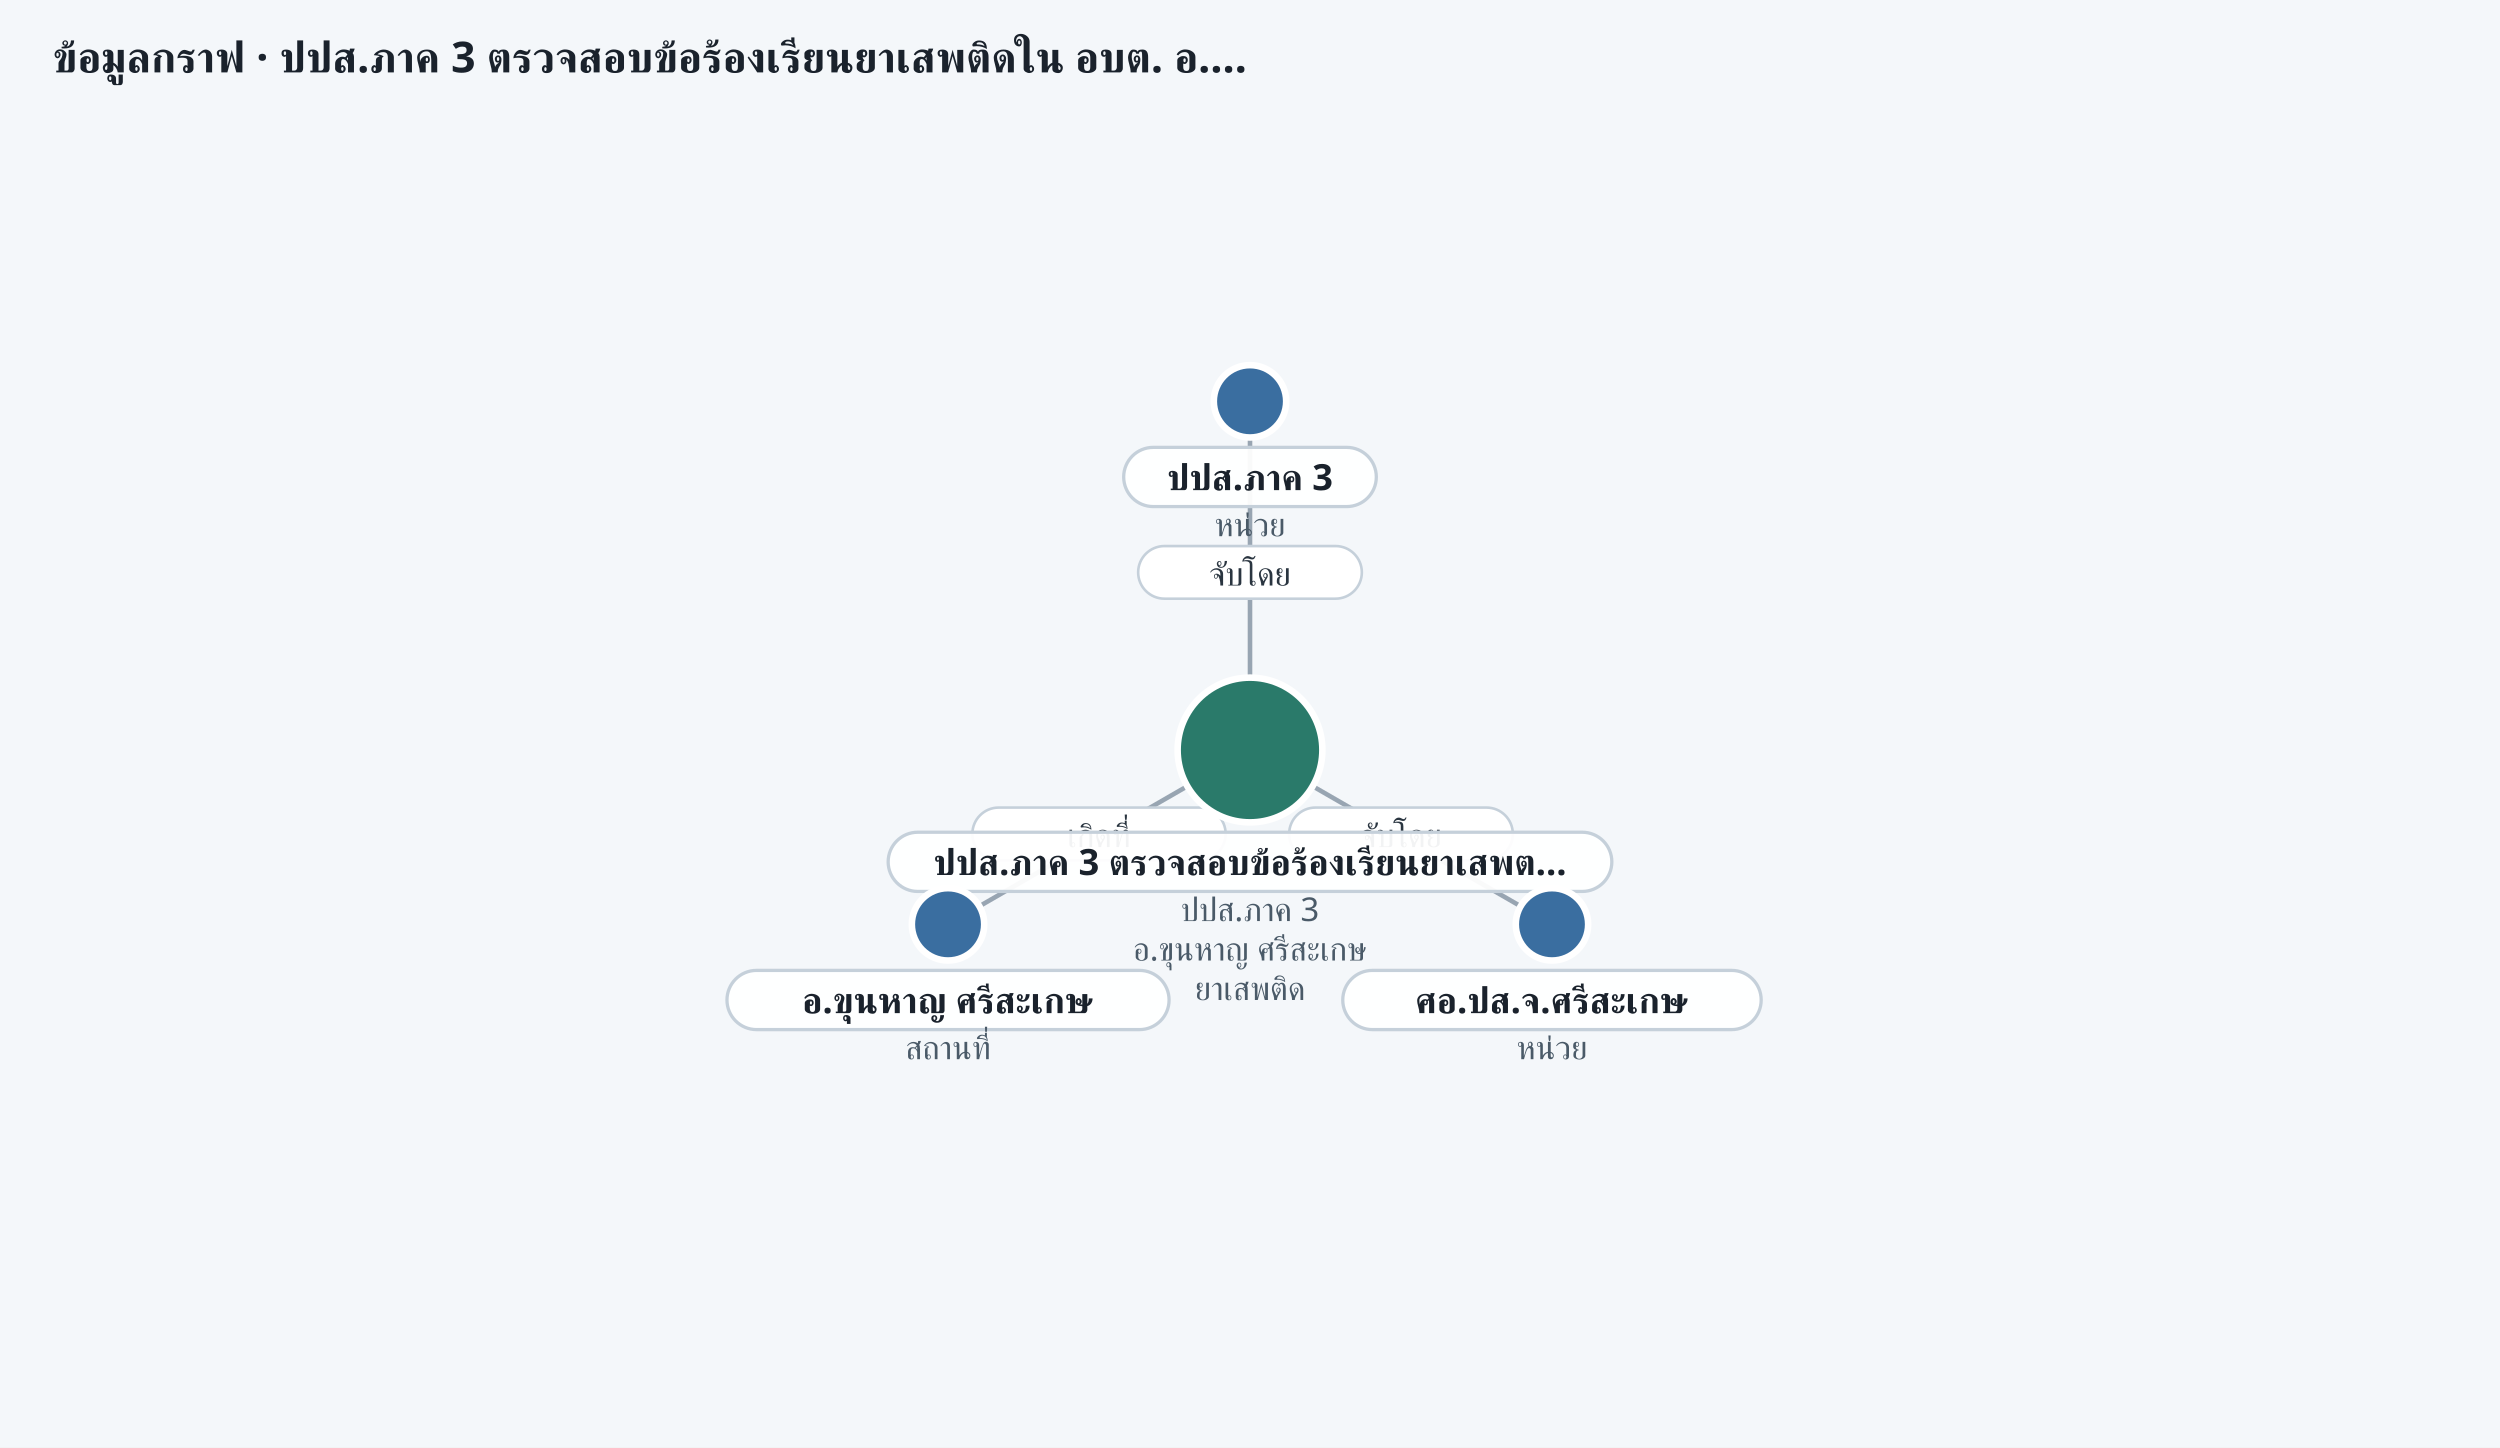
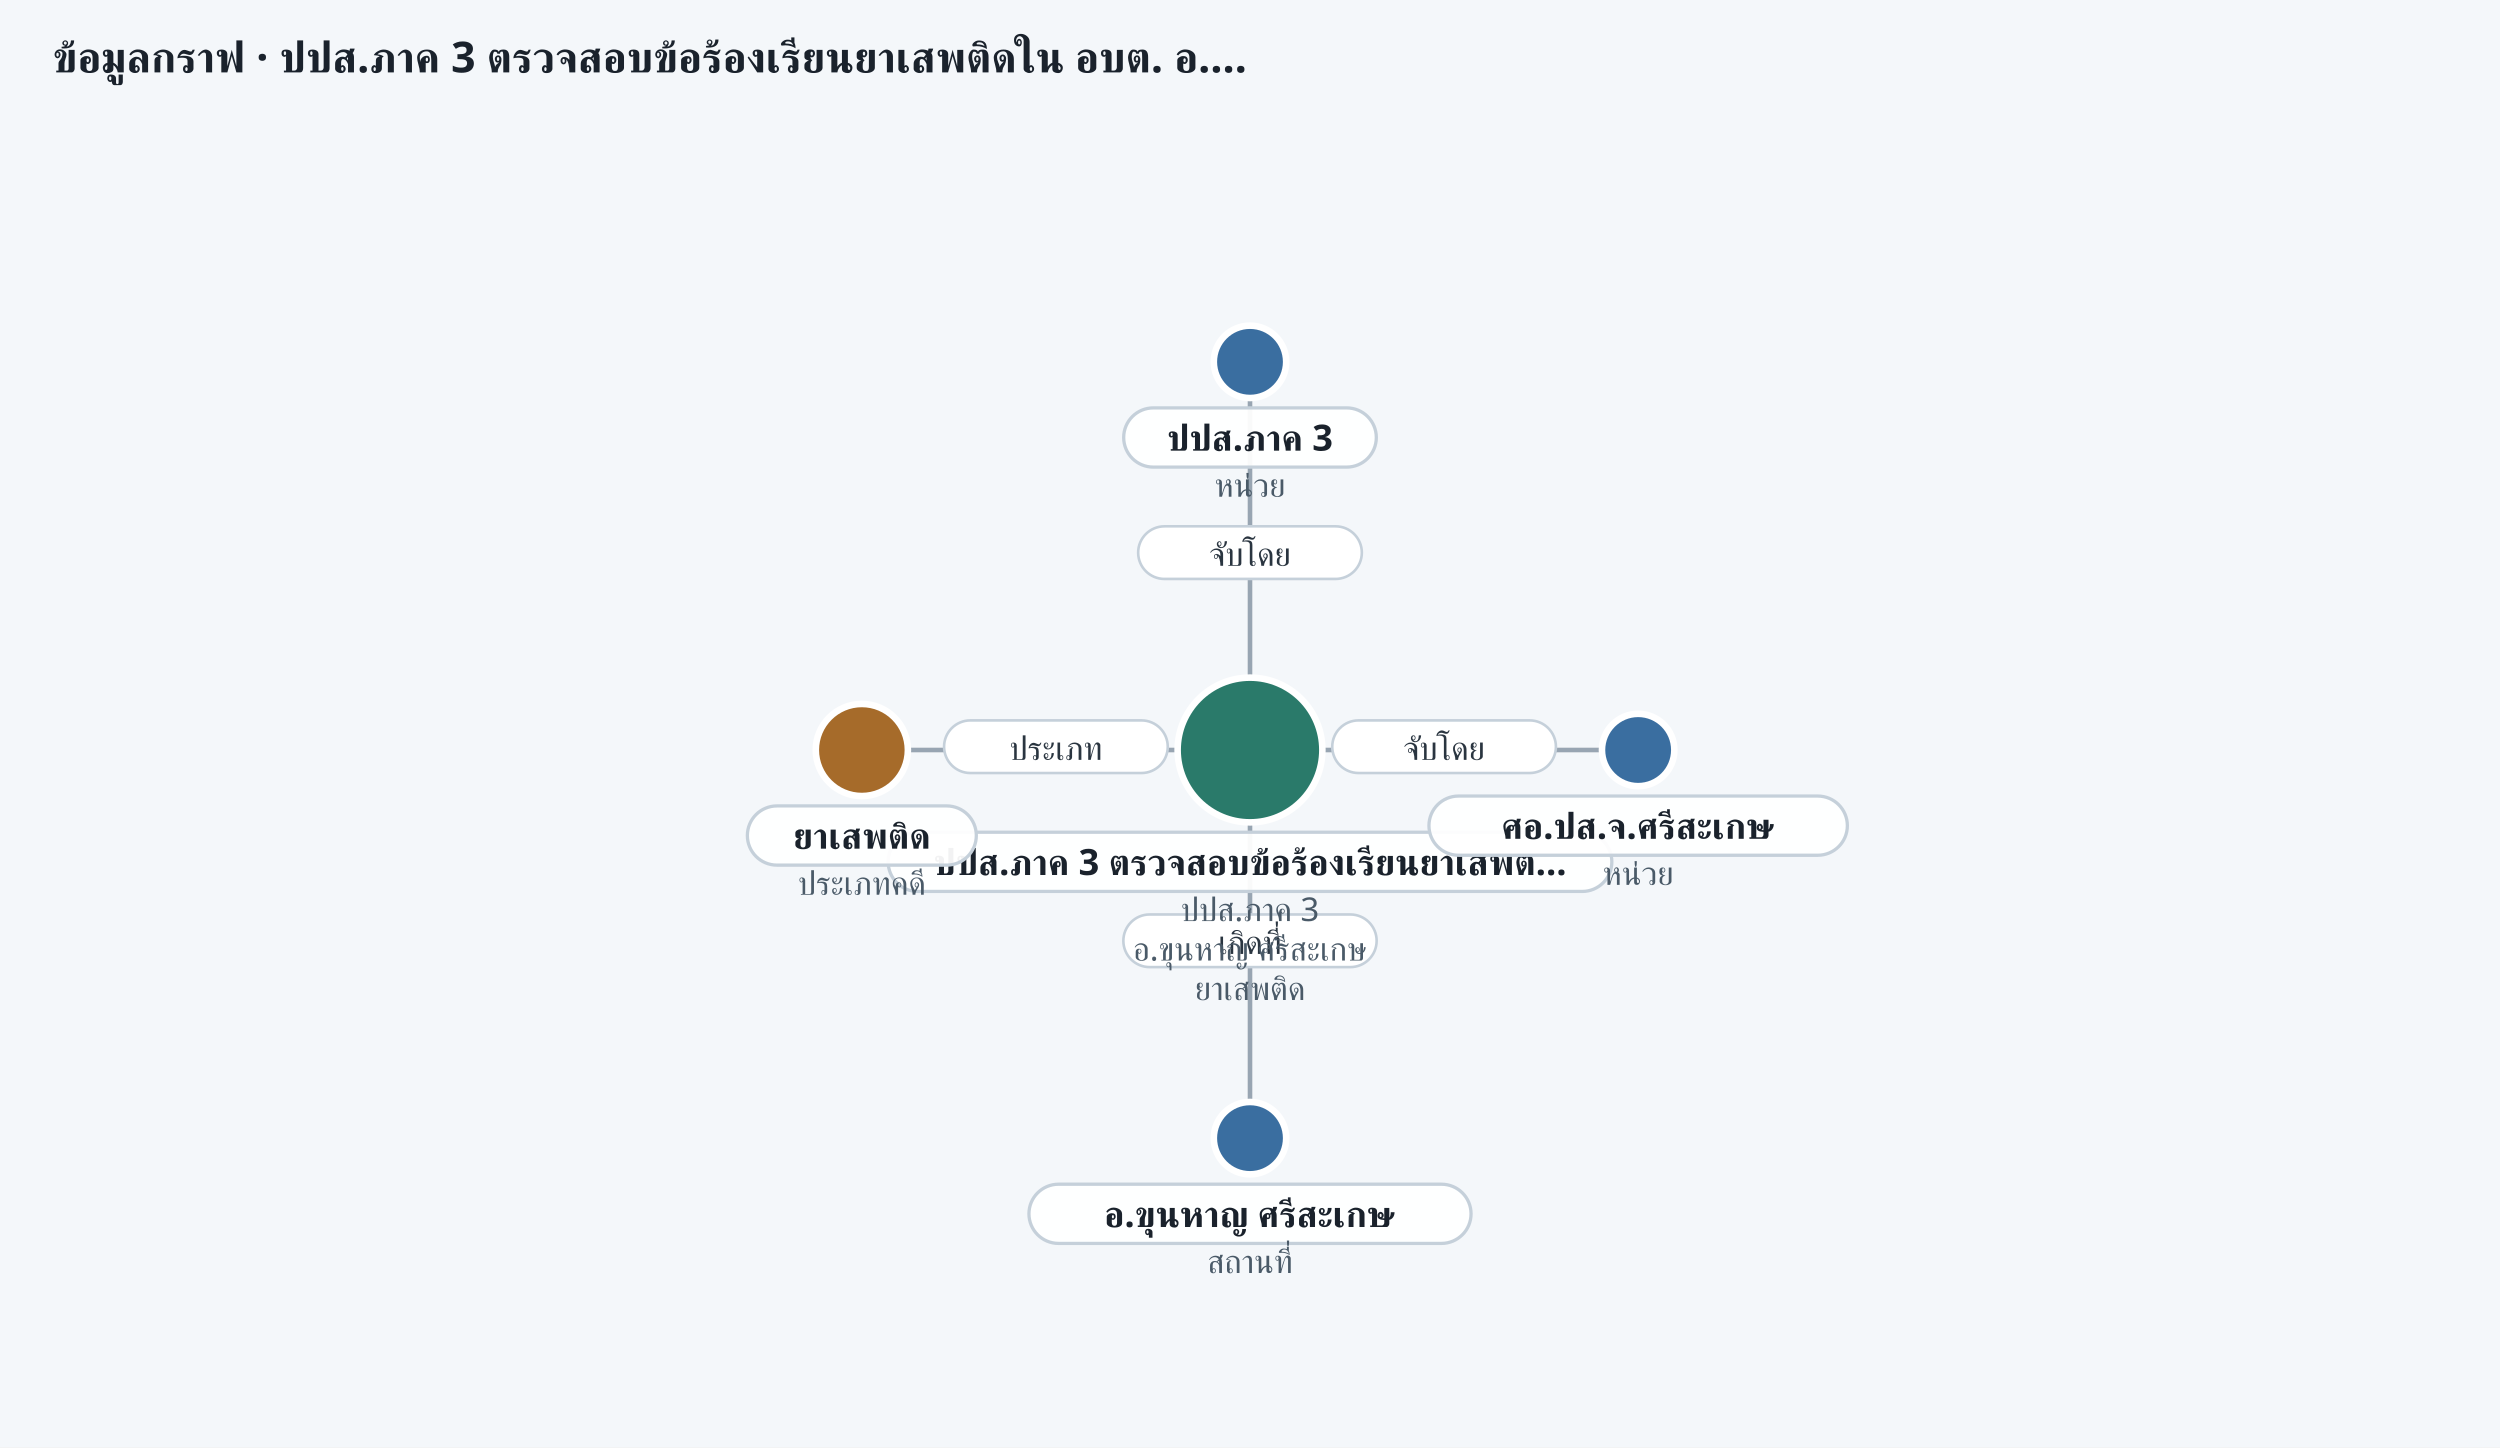
<svg xmlns="http://www.w3.org/2000/svg" width="760" height="440" viewBox="0 0 760 440" role="img" aria-label="ego graph 20261028-drug-01">
  <rect width="100%" height="100%" fill="#f4f7fa" />
  <text x="16" y="22" font-size="13" font-weight="700" fill="#1a222c" font-family="Sarabun, Anuphan, sans-serif">ข้อมูลกราฟ · ปปส.ภาค 3 ตรวจสอบข้อร้องเรียนยาเสพติดใน อบต. อ.…</text>
-   <line x1="380.0" y1="228.0" x2="380.0" y2="122.0" stroke="#7a8a9a" stroke-width="1.4" opacity="0.75" />
-   <rect x="346.0" y="166.0" width="68.0" height="16" rx="8" fill="#fff" stroke="#c5d0da" stroke-width="0.8" />
-   <text x="380.0" y="178.0" text-anchor="middle" font-size="10" fill="#2a3540" font-family="Sarabun, Anuphan, sans-serif">จับโดย</text>
-   <line x1="380.0" y1="228.0" x2="471.8" y2="281.0" stroke="#7a8a9a" stroke-width="1.4" opacity="0.75" />
-   <rect x="391.9" y="245.5" width="68.0" height="16" rx="8" fill="#fff" stroke="#c5d0da" stroke-width="0.8" />
-   <text x="425.9" y="257.5" text-anchor="middle" font-size="10" fill="#2a3540" font-family="Sarabun, Anuphan, sans-serif">จับโดย</text>
-   <line x1="380.0" y1="228.0" x2="288.2" y2="281.0" stroke="#7a8a9a" stroke-width="1.4" opacity="0.75" />
-   <rect x="295.6" y="245.5" width="77.0" height="16" rx="8" fill="#fff" stroke="#c5d0da" stroke-width="0.8" />
-   <text x="334.1" y="257.5" text-anchor="middle" font-size="10" fill="#2a3540" font-family="Sarabun, Anuphan, sans-serif">เกิดที่</text>
+   <line x1="380.0" y1="228.0" x2="380.0" y2="110.0" stroke="#7a8a9a" stroke-width="1.4" opacity="0.75" />
+   <rect x="346.0" y="160.0" width="68.0" height="16" rx="8" fill="#fff" stroke="#c5d0da" stroke-width="0.8" />
+   <text x="380.0" y="172.0" text-anchor="middle" font-size="10" fill="#2a3540" font-family="Sarabun, Anuphan, sans-serif">จับโดย</text>
+   <line x1="380.0" y1="228.0" x2="498.0" y2="228.0" stroke="#7a8a9a" stroke-width="1.4" opacity="0.75" />
+   <rect x="405.0" y="219.0" width="68.0" height="16" rx="8" fill="#fff" stroke="#c5d0da" stroke-width="0.8" />
+   <text x="439.0" y="231.0" text-anchor="middle" font-size="10" fill="#2a3540" font-family="Sarabun, Anuphan, sans-serif">จับโดย</text>
+   <line x1="380.0" y1="228.0" x2="380.0" y2="346.0" stroke="#7a8a9a" stroke-width="1.4" opacity="0.75" />
+   <rect x="341.5" y="278.0" width="77.0" height="16" rx="8" fill="#fff" stroke="#c5d0da" stroke-width="0.8" />
+   <text x="380.0" y="290.0" text-anchor="middle" font-size="10" fill="#2a3540" font-family="Sarabun, Anuphan, sans-serif">เกิดที่</text>
+   <line x1="380.0" y1="228.0" x2="262.0" y2="228.0" stroke="#7a8a9a" stroke-width="1.4" opacity="0.75" />
+   <rect x="287.0" y="219.0" width="68.0" height="16" rx="8" fill="#fff" stroke="#c5d0da" stroke-width="0.8" />
+   <text x="321.0" y="231.0" text-anchor="middle" font-size="10" fill="#2a3540" font-family="Sarabun, Anuphan, sans-serif">ประเภท</text>
  <circle cx="380.0" cy="228.0" r="22" fill="#2a7a6a" stroke="#fff" stroke-width="2" />
  <rect x="270.0" y="253.0" width="220.0" height="18" rx="9" fill="rgba(255,255,255,0.94)" stroke="#c5d0da" />
  <text x="380.0" y="266.0" text-anchor="middle" font-size="11" font-weight="600" fill="#1a222c" font-family="Sarabun, Anuphan, sans-serif">ปปส.ภาค 3 ตรวจสอบข้อร้องเรียนยาเสพต…</text>
  <text x="380.0" y="280.0" text-anchor="middle" font-size="10" fill="#4a5a68" font-family="Sarabun, Anuphan, sans-serif">ปปส.ภาค 3</text>
  <text x="380.0" y="292.0" text-anchor="middle" font-size="10" fill="#4a5a68" font-family="Sarabun, Anuphan, sans-serif">อ.ขุนหาญ ศรีสะเกษ</text>
  <text x="380.0" y="304.0" text-anchor="middle" font-size="10" fill="#4a5a68" font-family="Sarabun, Anuphan, sans-serif">ยาเสพติด</text>
-   <circle cx="380.0" cy="122.0" r="11" fill="#3a6ea0" stroke="#fff" stroke-width="2" />
-   <rect x="341.6" y="136.0" width="76.8" height="18" rx="9" fill="rgba(255,255,255,0.94)" stroke="#c5d0da" />
-   <text x="380.0" y="149.0" text-anchor="middle" font-size="11" font-weight="600" fill="#1a222c" font-family="Sarabun, Anuphan, sans-serif">ปปส.ภาค 3</text>
-   <text x="380.0" y="163.0" text-anchor="middle" font-size="10" fill="#4a5a68" font-family="Sarabun, Anuphan, sans-serif">หน่วย</text>
-   <circle cx="471.8" cy="281.0" r="11" fill="#3a6ea0" stroke="#fff" stroke-width="2" />
-   <rect x="408.2" y="295.0" width="127.2" height="18" rx="9" fill="rgba(255,255,255,0.94)" stroke="#c5d0da" />
-   <text x="471.8" y="308.0" text-anchor="middle" font-size="11" font-weight="600" fill="#1a222c" font-family="Sarabun, Anuphan, sans-serif">ศอ.ปส.จ.ศรีสะเกษ</text>
-   <text x="471.8" y="322.0" text-anchor="middle" font-size="10" fill="#4a5a68" font-family="Sarabun, Anuphan, sans-serif">หน่วย</text>
-   <circle cx="288.2" cy="281.0" r="11" fill="#3a6ea0" stroke="#fff" stroke-width="2" />
-   <rect x="221.0" y="295.0" width="134.4" height="18" rx="9" fill="rgba(255,255,255,0.94)" stroke="#c5d0da" />
-   <text x="288.2" y="308.0" text-anchor="middle" font-size="11" font-weight="600" fill="#1a222c" font-family="Sarabun, Anuphan, sans-serif">อ.ขุนหาญ ศรีสะเกษ</text>
-   <text x="288.2" y="322.0" text-anchor="middle" font-size="10" fill="#4a5a68" font-family="Sarabun, Anuphan, sans-serif">สถานที่</text>
+   <circle cx="380.0" cy="110.0" r="11" fill="#3a6ea0" stroke="#fff" stroke-width="2" />
+   <rect x="341.6" y="124.0" width="76.8" height="18" rx="9" fill="rgba(255,255,255,0.94)" stroke="#c5d0da" />
+   <text x="380.0" y="137.0" text-anchor="middle" font-size="11" font-weight="600" fill="#1a222c" font-family="Sarabun, Anuphan, sans-serif">ปปส.ภาค 3</text>
+   <text x="380.0" y="151.0" text-anchor="middle" font-size="10" fill="#4a5a68" font-family="Sarabun, Anuphan, sans-serif">หน่วย</text>
+   <circle cx="498.0" cy="228.0" r="11" fill="#3a6ea0" stroke="#fff" stroke-width="2" />
+   <rect x="434.4" y="242.0" width="127.2" height="18" rx="9" fill="rgba(255,255,255,0.94)" stroke="#c5d0da" />
+   <text x="498.0" y="255.0" text-anchor="middle" font-size="11" font-weight="600" fill="#1a222c" font-family="Sarabun, Anuphan, sans-serif">ศอ.ปส.จ.ศรีสะเกษ</text>
+   <text x="498.0" y="269.0" text-anchor="middle" font-size="10" fill="#4a5a68" font-family="Sarabun, Anuphan, sans-serif">หน่วย</text>
+   <circle cx="380.0" cy="346.0" r="11" fill="#3a6ea0" stroke="#fff" stroke-width="2" />
+   <rect x="312.8" y="360.0" width="134.4" height="18" rx="9" fill="rgba(255,255,255,0.94)" stroke="#c5d0da" />
+   <text x="380.0" y="373.0" text-anchor="middle" font-size="11" font-weight="600" fill="#1a222c" font-family="Sarabun, Anuphan, sans-serif">อ.ขุนหาญ ศรีสะเกษ</text>
+   <text x="380.0" y="387.0" text-anchor="middle" font-size="10" fill="#4a5a68" font-family="Sarabun, Anuphan, sans-serif">สถานที่</text>
+   <circle cx="262.0" cy="228.0" r="14" fill="#a66b2a" stroke="#fff" stroke-width="2" />
+   <rect x="227.2" y="245.0" width="69.6" height="18" rx="9" fill="rgba(255,255,255,0.94)" stroke="#c5d0da" />
+   <text x="262.0" y="258.0" text-anchor="middle" font-size="11" font-weight="600" fill="#1a222c" font-family="Sarabun, Anuphan, sans-serif">ยาเสพติด</text>
+   <text x="262.0" y="272.0" text-anchor="middle" font-size="10" fill="#4a5a68" font-family="Sarabun, Anuphan, sans-serif">ประเภทคดี</text>
</svg>
